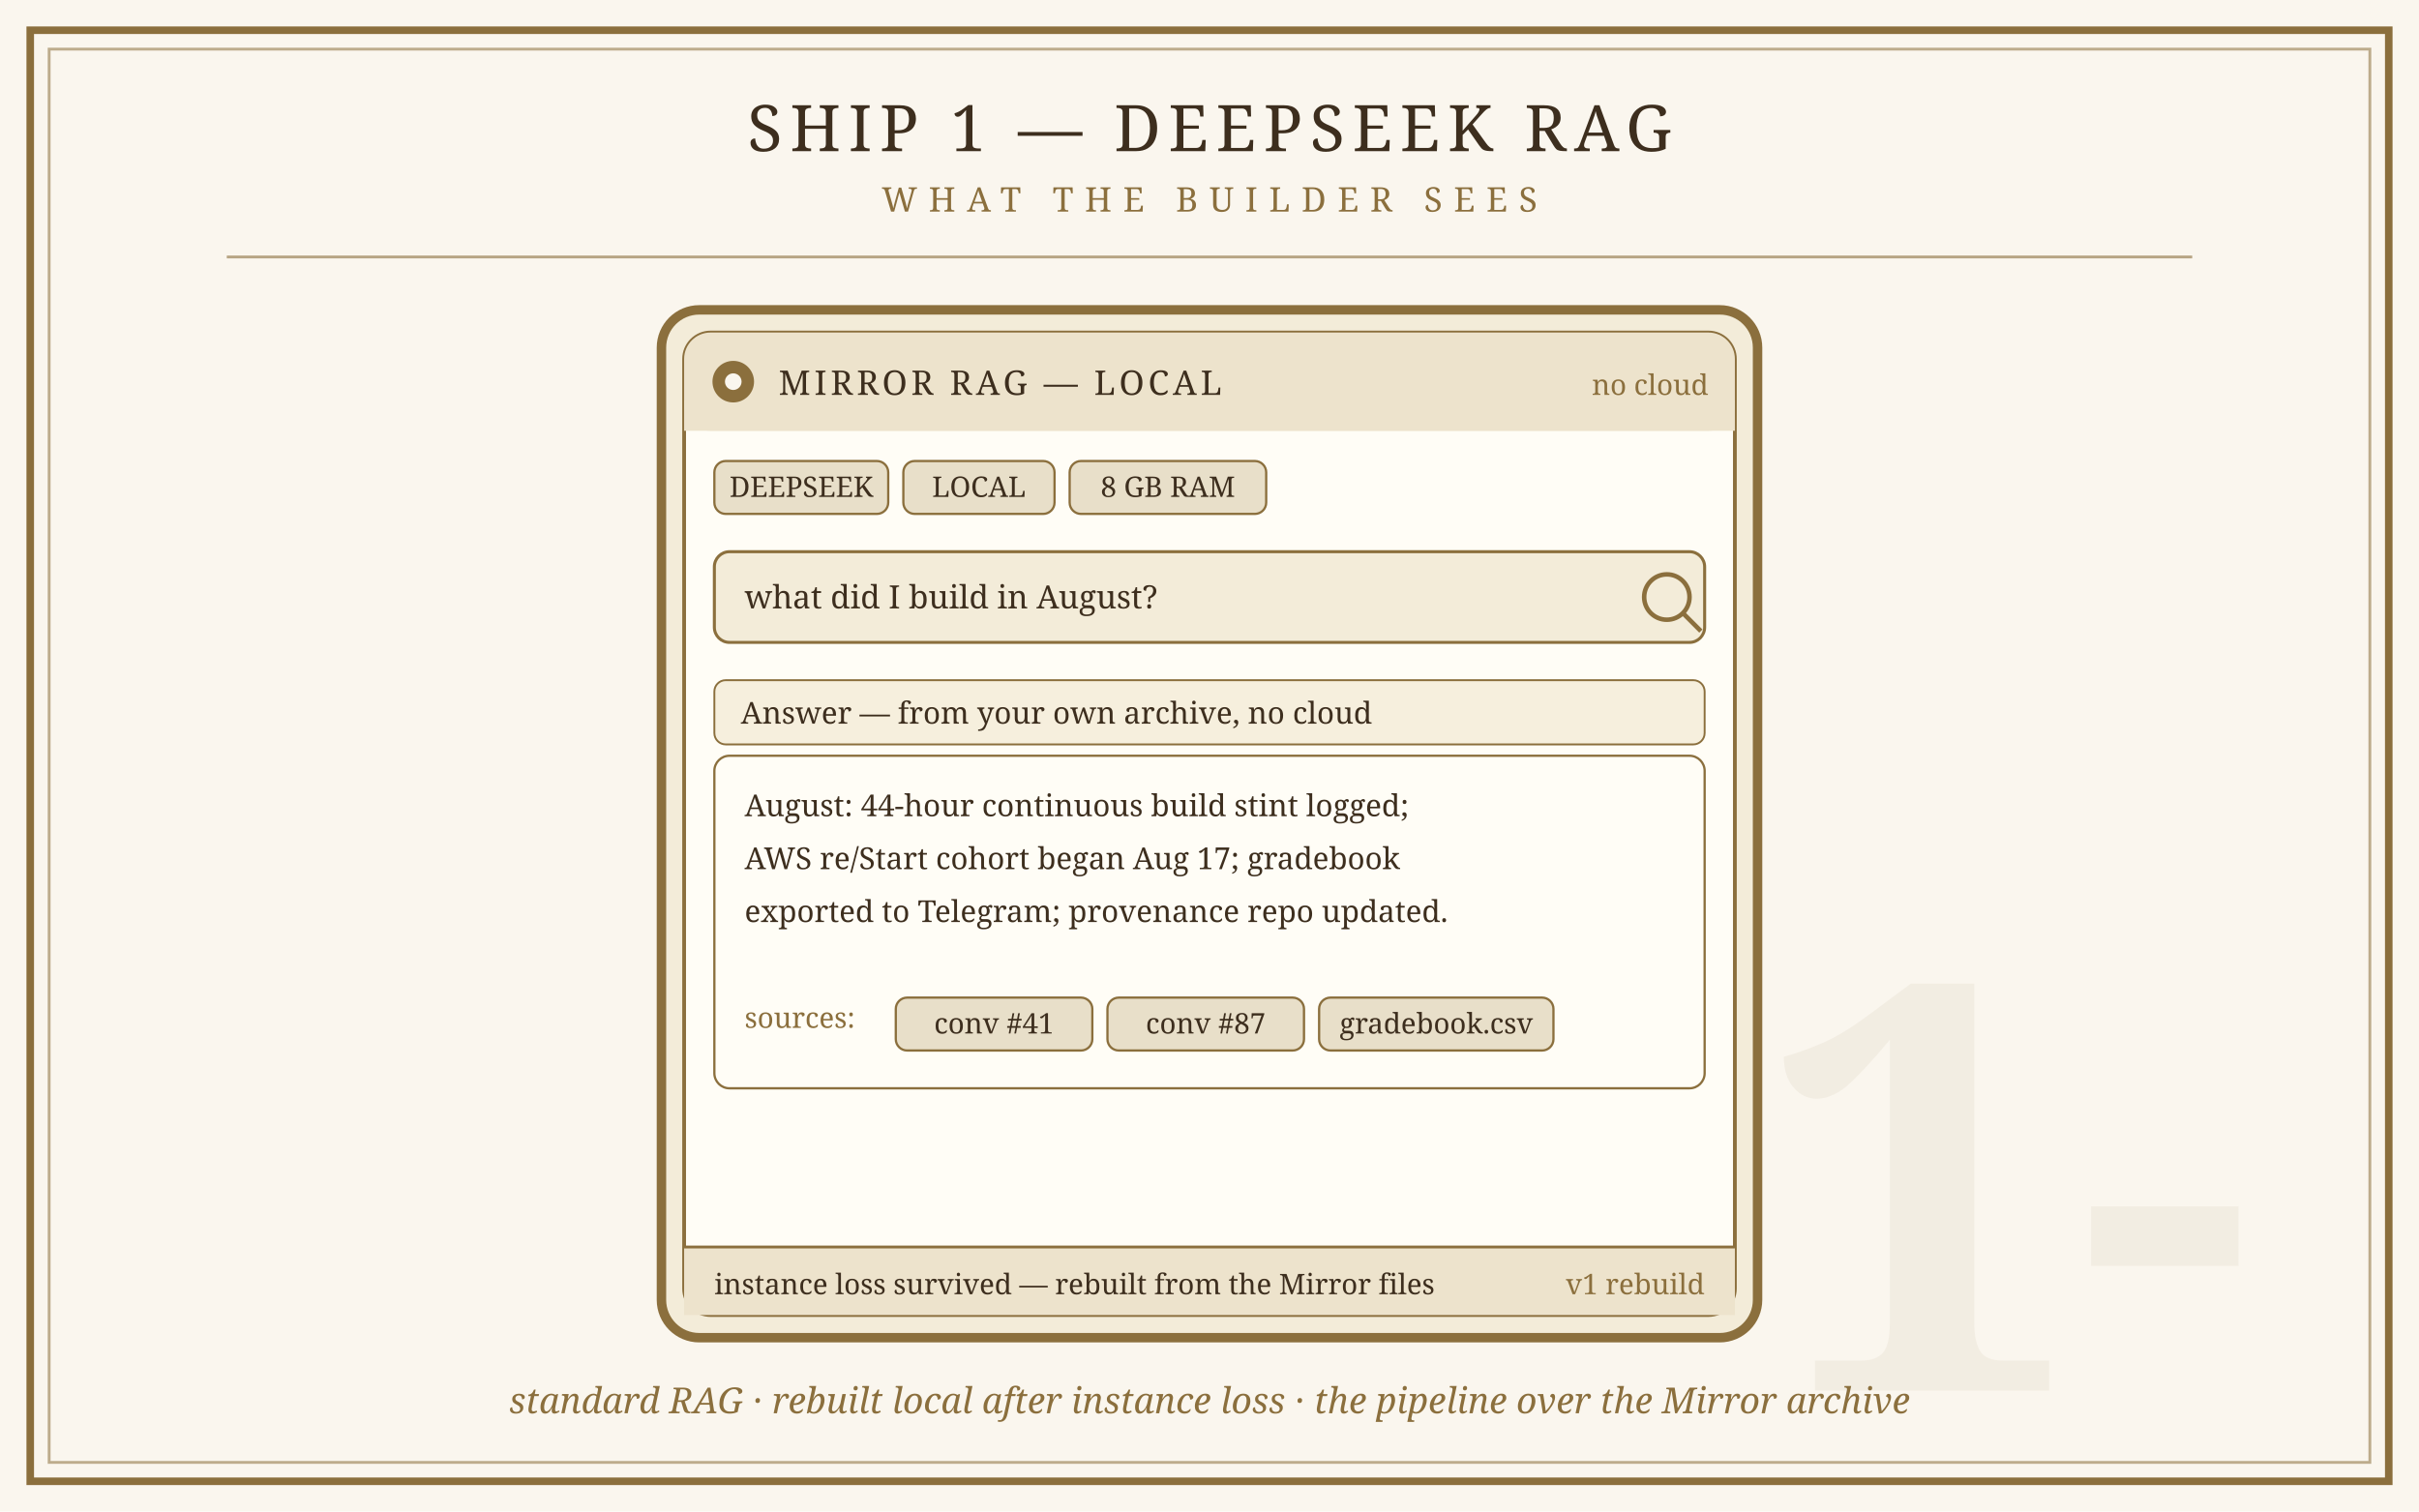
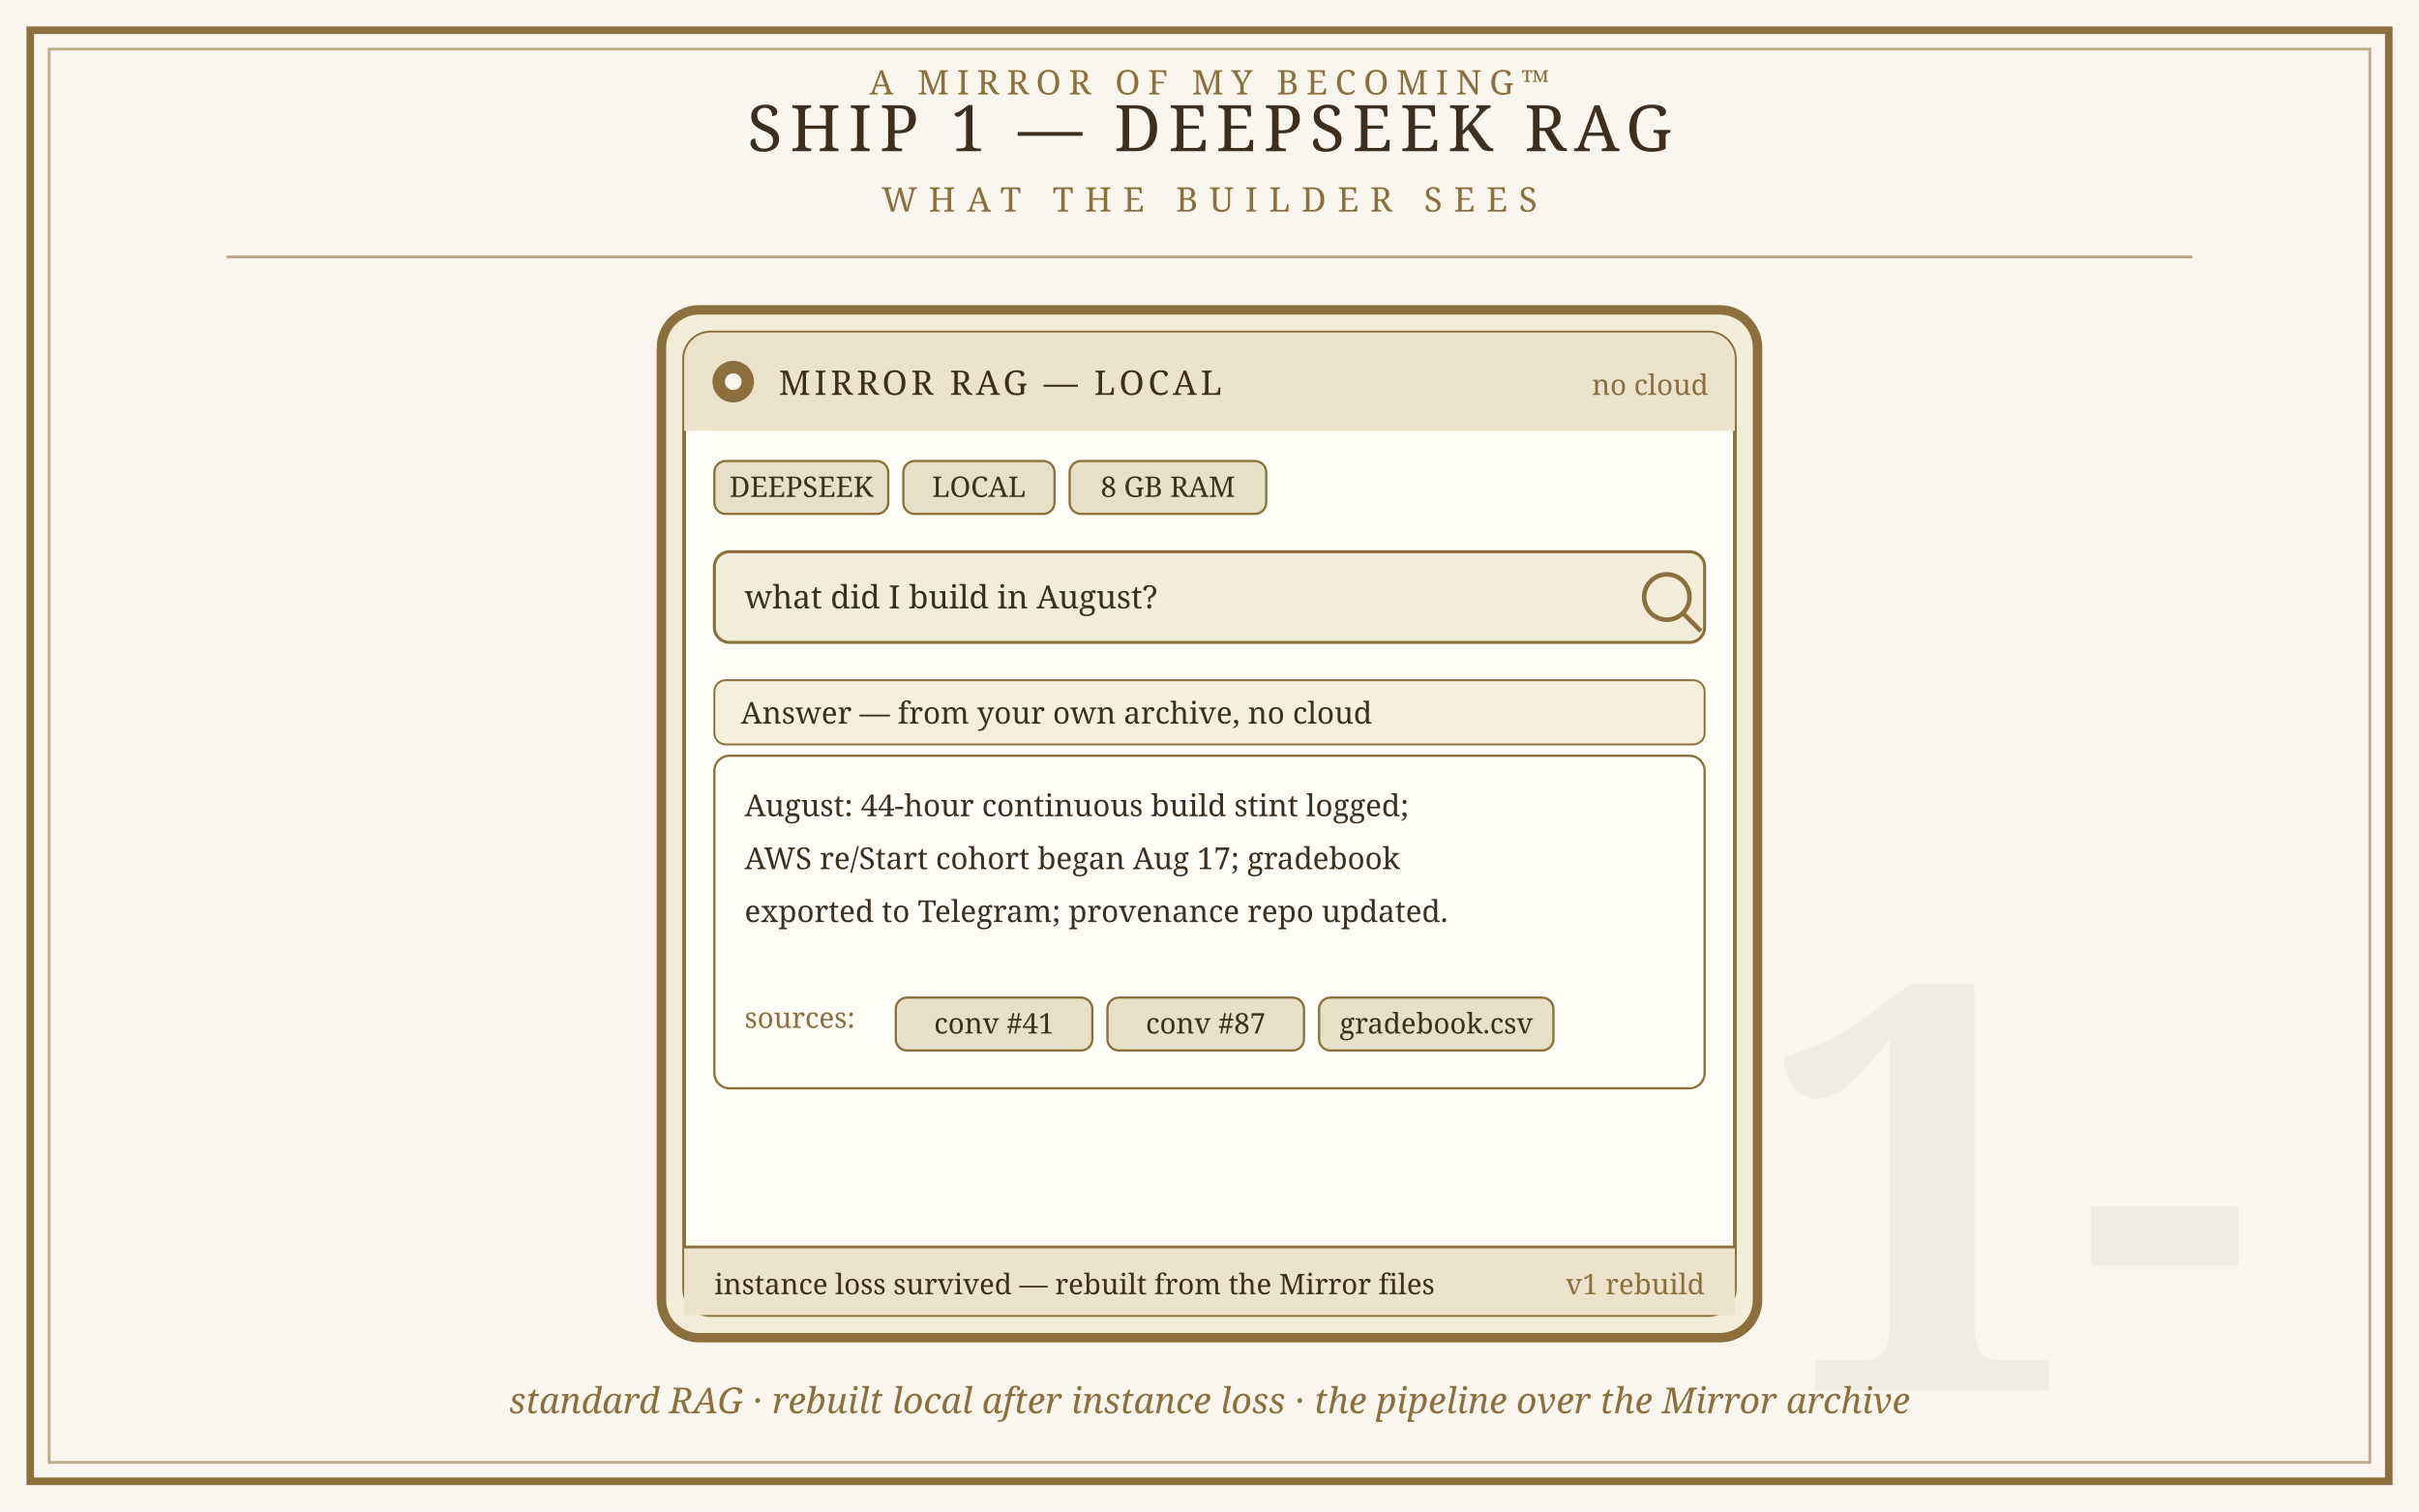
<svg xmlns="http://www.w3.org/2000/svg" viewBox="0 0 640 400" style="max-width:100%;height:auto;">
  <rect width="640" height="400" fill="#faf6ee" />
  <rect x="8" y="8" width="624" height="384" fill="none" stroke="#8b6f3d" stroke-width="2" />
  <rect x="13" y="13" width="614" height="374" fill="none" stroke="#8b6f3d" stroke-width="0.75" opacity="0.55" />
  <text x="596" y="368" text-anchor="end" font-family="Georgia, serif" font-size="150" font-weight="bold" fill="#8b6f3d" opacity="0.07">1-</text>
+   <text x="320" y="25" text-anchor="middle" font-family="Georgia, serif" font-size="9" letter-spacing="2" fill="#8b6f3d">A MIRROR OF MY BECOMING™</text>
  <text x="320" y="40" text-anchor="middle" font-family="Georgia, serif" font-size="17" letter-spacing="2" fill="#3d2e1e">SHIP 1 — DEEPSEEK RAG</text>
  <text x="320" y="56" text-anchor="middle" font-family="Georgia, serif" font-size="9" letter-spacing="3" fill="#8b6f3d">WHAT THE BUILDER SEES</text>
  <text x="320" y="374" text-anchor="middle" font-family="Georgia, serif" font-size="9.5" font-style="italic" fill="#8b6f3d">standard RAG · rebuilt local after instance loss · the pipeline over the Mirror archive</text>
  <line x1="60" y1="68" x2="580" y2="68" stroke="#8b6f3d" stroke-width="0.75" opacity="0.6" />
  <rect x="175" y="82" width="290" height="272" rx="10" fill="#f3ecd9" stroke="#8b6f3d" stroke-width="2.5" />
  <rect x="181" y="88" width="278" height="260" rx="7" fill="#fffdf6" stroke="#8b6f3d" stroke-width="1" />
  <rect x="181" y="88" width="278" height="26" rx="7" fill="#ede3cc" />
  <rect x="181" y="106" width="278" height="8" fill="#ede3cc" />
  <circle cx="194" cy="101" r="5.5" fill="#8b6f3d" />
  <circle cx="194" cy="101" r="2.2" fill="#faf6ee" />
  <text x="206" y="104.5" font-family="Georgia, serif" font-size="9" letter-spacing="1" fill="#3d2e1e">MIRROR RAG — LOCAL</text>
  <text x="452" y="104.5" text-anchor="end" font-family="Georgia, serif" font-size="7.5" fill="#8b6f3d">no cloud</text>
  <rect x="189" y="122" width="46" height="14" rx="3" fill="#e8dfc9" stroke="#8b6f3d" stroke-width="0.6" />
  <text x="212.0" y="131.5" text-anchor="middle" font-size="7.5" font-family="Georgia, serif" fill="#3d2e1e">DEEPSEEK</text>
  <rect x="239" y="122" width="40" height="14" rx="3" fill="#e8dfc9" stroke="#8b6f3d" stroke-width="0.6" />
  <text x="259.0" y="131.5" text-anchor="middle" font-size="7.5" font-family="Georgia, serif" fill="#3d2e1e">LOCAL</text>
  <rect x="283" y="122" width="52" height="14" rx="3" fill="#e8dfc9" stroke="#8b6f3d" stroke-width="0.6" />
  <text x="309.0" y="131.5" text-anchor="middle" font-size="7.5" font-family="Georgia, serif" fill="#3d2e1e">8 GB RAM</text>
  <rect x="189" y="146" width="262" height="24" rx="4" fill="#f3ecd9" stroke="#8b6f3d" stroke-width="0.8" />
  <text x="197" y="161" font-family="Georgia, serif" font-size="8.5" fill="#3d2e1e">what did I build in August?</text>
  <circle cx="441" cy="158" r="6" fill="none" stroke="#8b6f3d" stroke-width="1.2" />
  <line x1="445" y1="162" x2="450" y2="167" stroke="#8b6f3d" stroke-width="1.2" />
  <rect x="189" y="180" width="262" height="17" rx="3" fill="#f6efdd" stroke="#8b6f3d" stroke-width="0.5" />
  <text x="196" y="191.5" font-family="Georgia, serif" font-size="8" fill="#3d2e1e">Answer — from your own archive, no cloud</text>
  <text x="444" y="191.5" text-anchor="end" font-family="Georgia, serif" font-size="7.5" fill="#3d2e1e" />
  <rect x="189" y="200" width="262" height="88" rx="4" fill="#fffdf6" stroke="#8b6f3d" stroke-width="0.6" />
  <text x="197" y="216" font-family="Georgia, serif" font-size="8" fill="#3d2e1e">August: 44-hour continuous build stint logged;</text>
  <text x="197" y="230" font-family="Georgia, serif" font-size="8" fill="#3d2e1e">AWS re/Start cohort began Aug 17; gradebook</text>
  <text x="197" y="244" font-family="Georgia, serif" font-size="8" fill="#3d2e1e">exported to Telegram; provenance repo updated.</text>
  <text x="197" y="272" font-family="Georgia, serif" font-size="7.5" fill="#8b6f3d">sources:</text>
  <rect x="237" y="264" width="52" height="14" rx="3" fill="#e8dfc9" stroke="#8b6f3d" stroke-width="0.6" />
  <text x="263.0" y="273.5" text-anchor="middle" font-size="7.5" font-family="Georgia, serif" fill="#3d2e1e">conv #41</text>
  <rect x="293" y="264" width="52" height="14" rx="3" fill="#e8dfc9" stroke="#8b6f3d" stroke-width="0.6" />
  <text x="319.0" y="273.5" text-anchor="middle" font-size="7.5" font-family="Georgia, serif" fill="#3d2e1e">conv #87</text>
  <rect x="349" y="264" width="62" height="14" rx="3" fill="#e8dfc9" stroke="#8b6f3d" stroke-width="0.6" />
  <text x="380.0" y="273.5" text-anchor="middle" font-size="7.5" font-family="Georgia, serif" fill="#3d2e1e">gradebook.csv</text>
  <rect x="181" y="330" width="278" height="18" fill="#ede3cc" />
  <line x1="181" y1="330" x2="459" y2="330" stroke="#8b6f3d" stroke-width="0.75" />
  <text x="189" y="342.5" font-family="Georgia, serif" font-size="7.5" fill="#3d2e1e">instance loss survived — rebuilt from the Mirror files</text>
  <text x="451" y="342.5" text-anchor="end" font-family="Georgia, serif" font-size="7.5" fill="#8b6f3d">v1 rebuild</text>
</svg>
